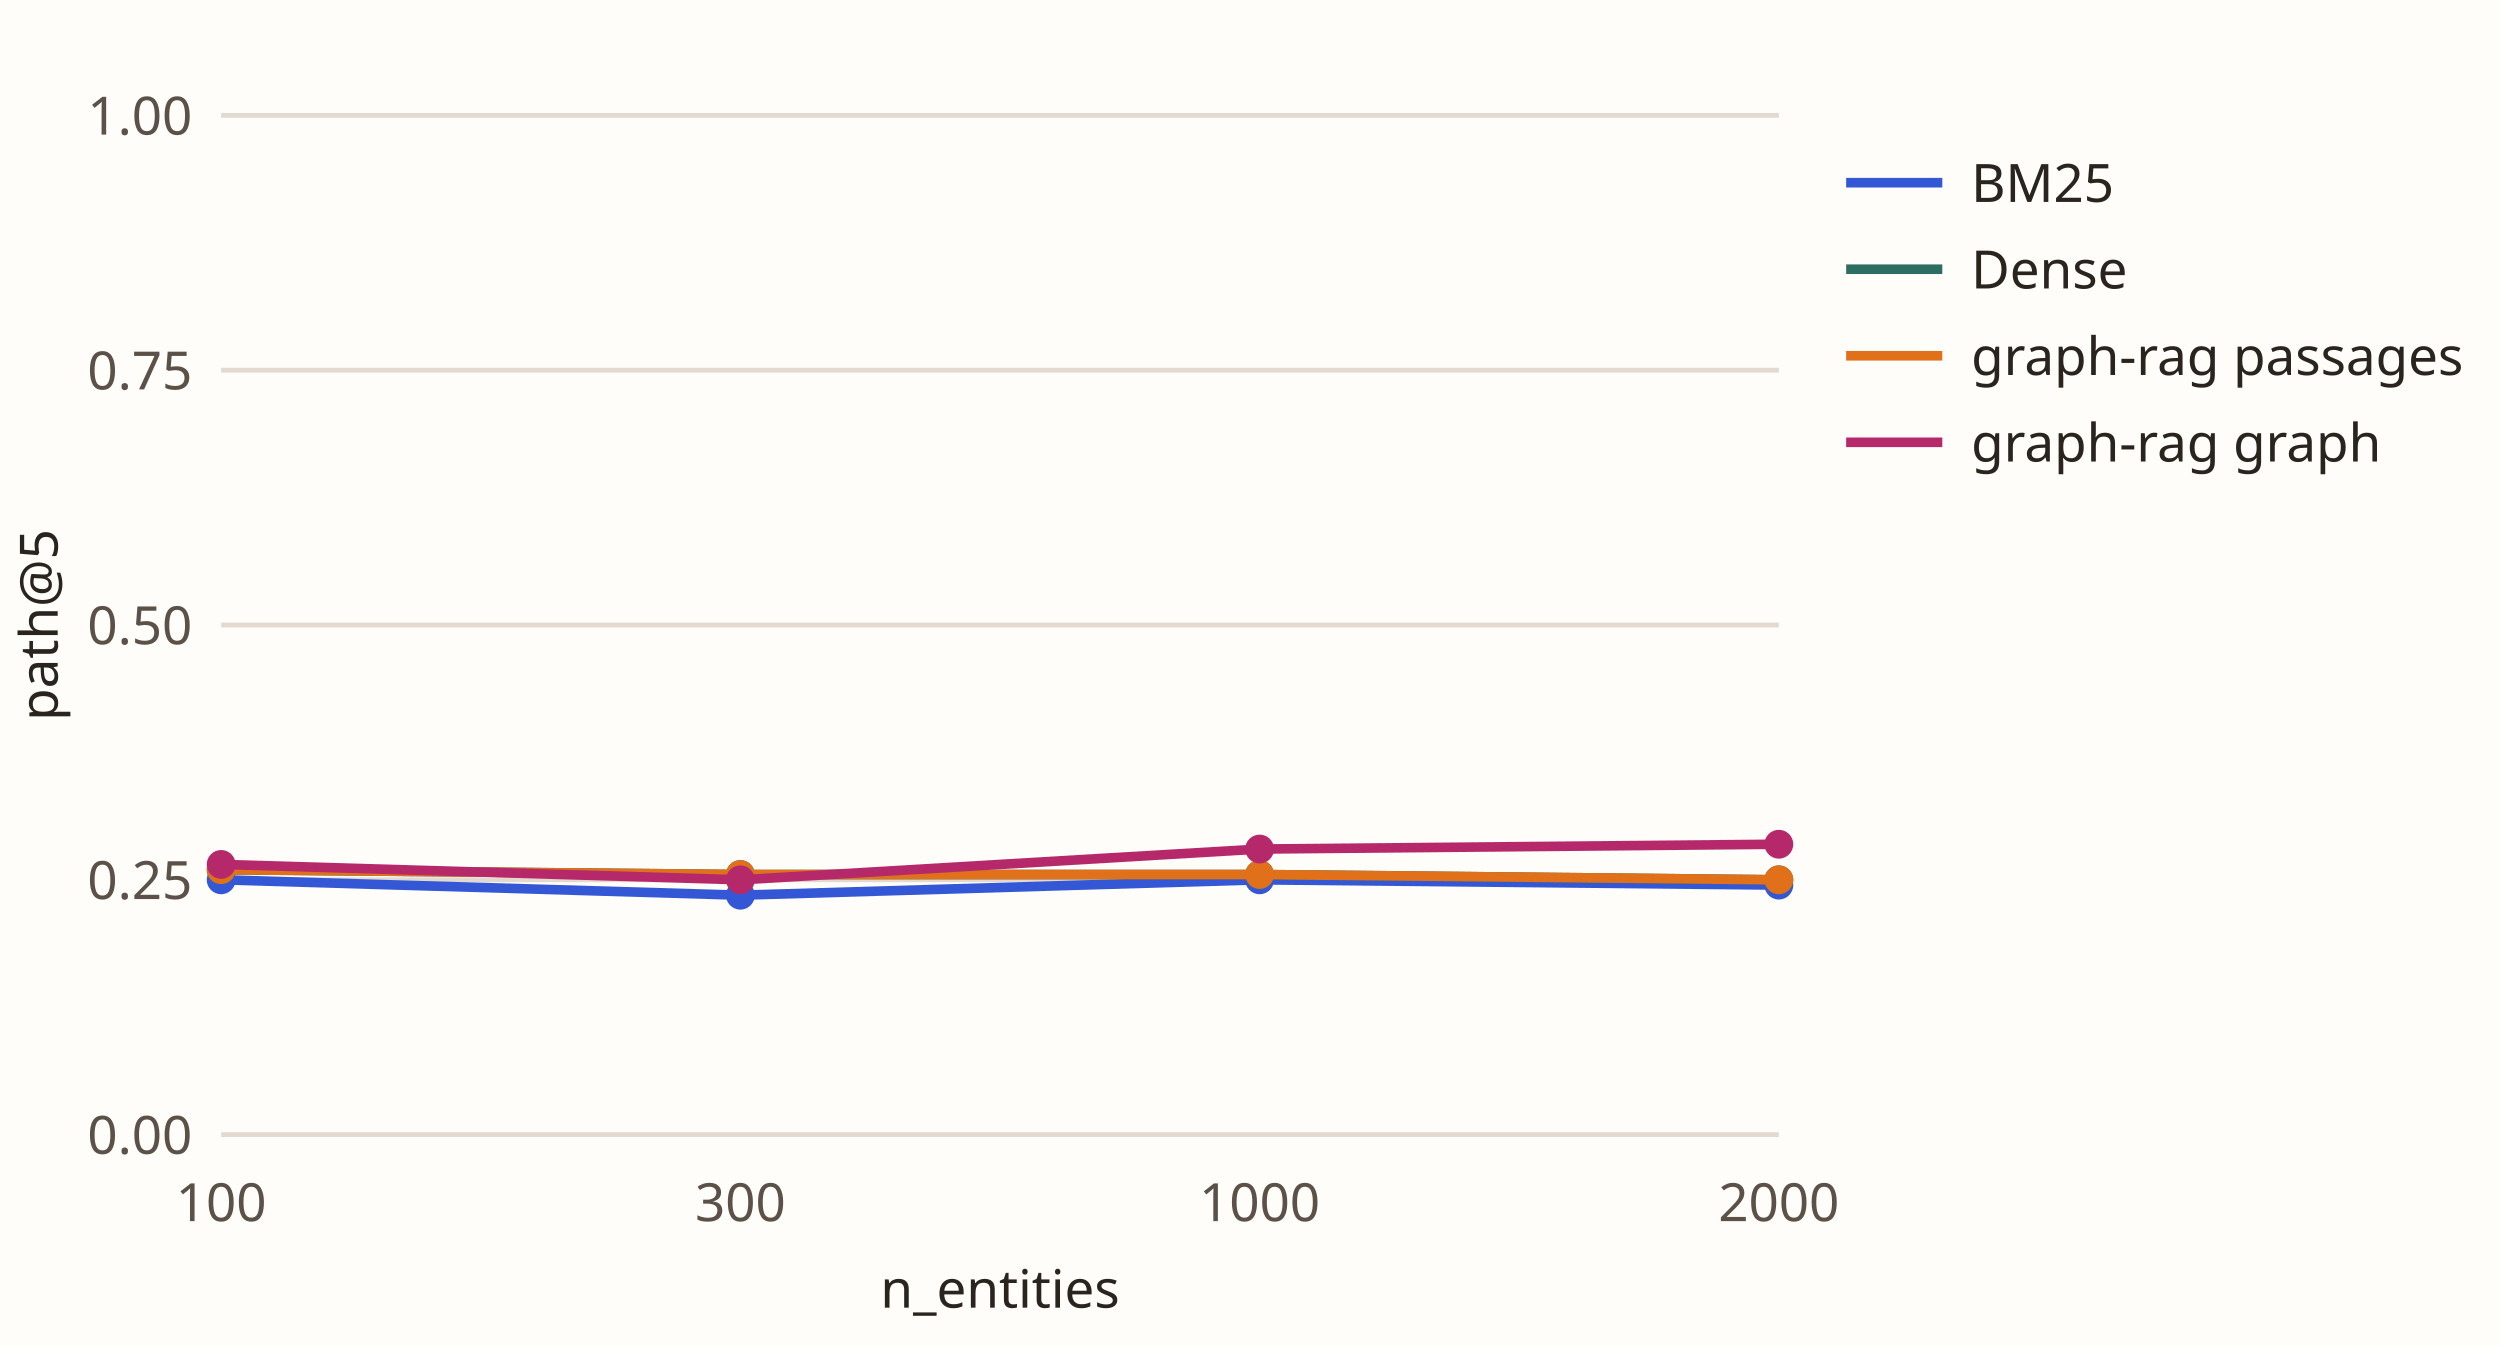
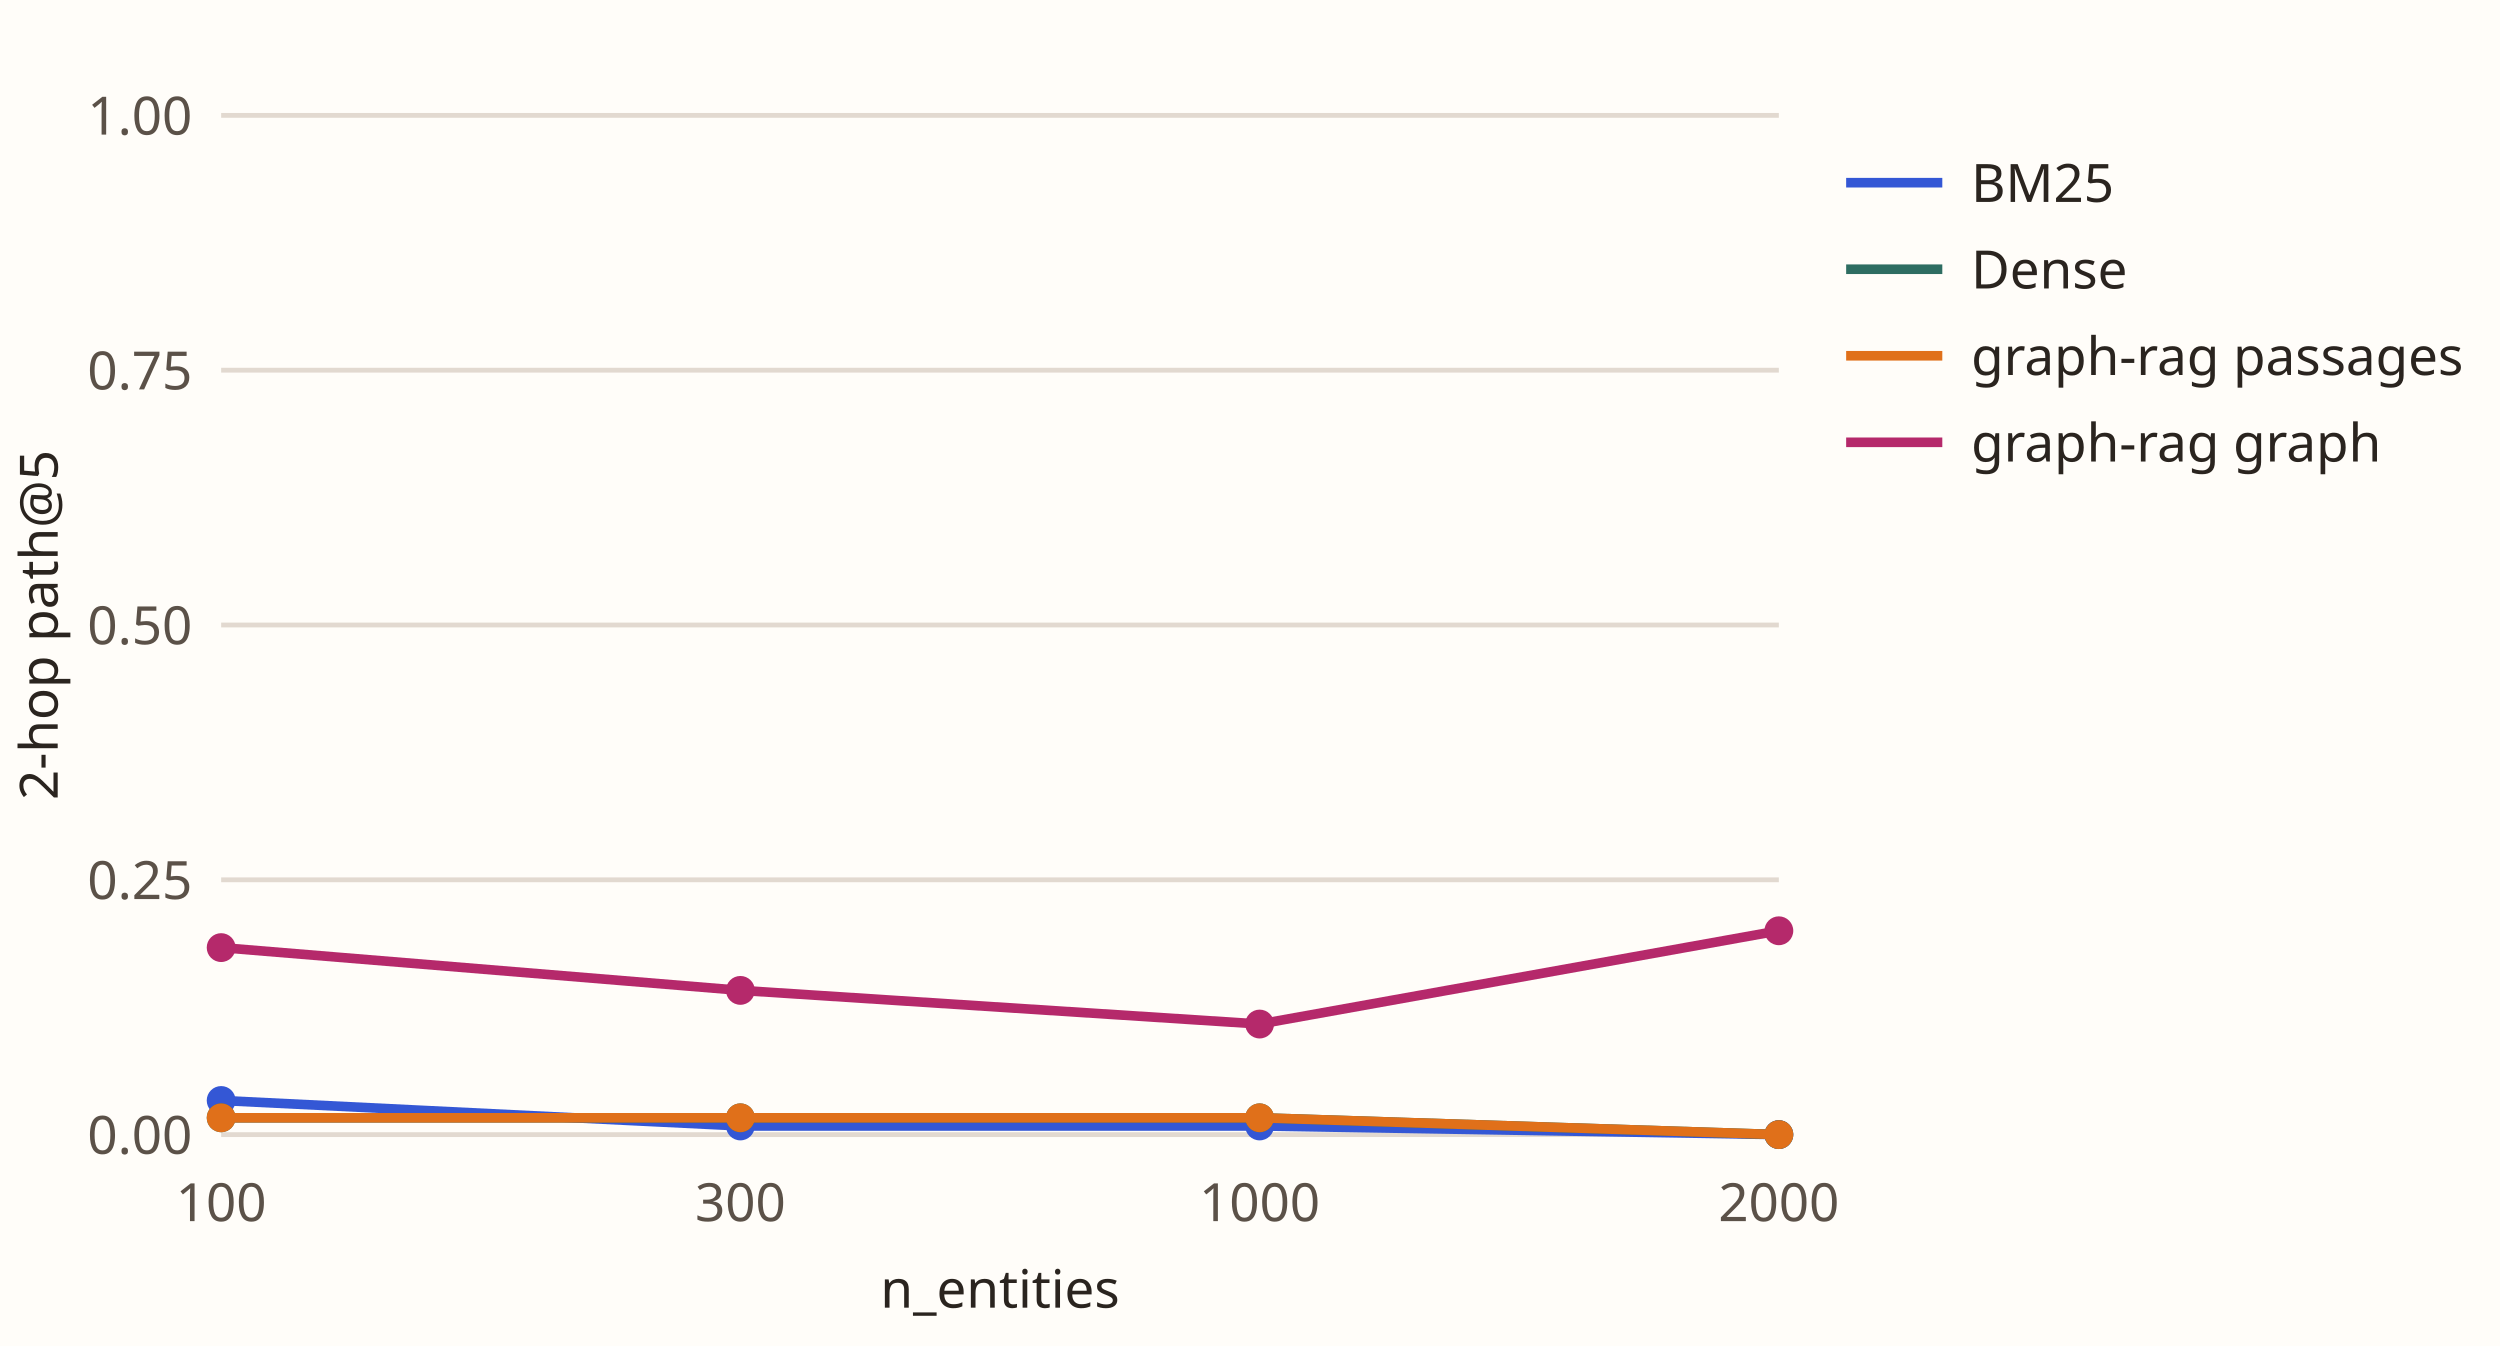
- <svg xmlns="http://www.w3.org/2000/svg" viewBox="0 0 520 280" role="img" aria-label="path@5 against n_entities" font-family="sans-serif" font-size="11">
+ <svg xmlns="http://www.w3.org/2000/svg" viewBox="0 0 520 280" role="img" aria-label="2-hop path@5 against n_entities" font-family="sans-serif" font-size="11">
  <rect width="520" height="280" fill="#fffdf9" />
  <line x1="46" x2="370" y1="236.0" y2="236.0" stroke="#e2d9d0" />
  <text x="40" y="240.0" text-anchor="end" fill="#5b5148">0.00</text>
  <line x1="46" x2="370" y1="183.0" y2="183.0" stroke="#e2d9d0" />
  <text x="40" y="187.0" text-anchor="end" fill="#5b5148">0.25</text>
  <line x1="46" x2="370" y1="130.0" y2="130.0" stroke="#e2d9d0" />
  <text x="40" y="134.0" text-anchor="end" fill="#5b5148">0.50</text>
  <line x1="46" x2="370" y1="77.0" y2="77.0" stroke="#e2d9d0" />
  <text x="40" y="81.0" text-anchor="end" fill="#5b5148">0.75</text>
  <line x1="46" x2="370" y1="24.0" y2="24.0" stroke="#e2d9d0" />
  <text x="40" y="28.0" text-anchor="end" fill="#5b5148">1.00</text>
  <text x="46.0" y="254" text-anchor="middle" fill="#5b5148">100</text>
  <text x="154.0" y="254" text-anchor="middle" fill="#5b5148">300</text>
  <text x="262.0" y="254" text-anchor="middle" fill="#5b5148">1000</text>
  <text x="370.0" y="254" text-anchor="middle" fill="#5b5148">2000</text>
  <text x="208.0" y="272" text-anchor="middle" fill="#2a241f">n_entities</text>
-   <text x="12" y="130.0" transform="rotate(-90 12 130.0)" text-anchor="middle" fill="#2a241f">path@5</text>
-   <polyline fill="none" stroke="#3457d5" stroke-width="2" points="46.0,183.0 154.0,186.2 262.0,183.0 370.0,184.1" />
-   <circle cx="46.0" cy="183.0" r="3" fill="#3457d5" />
-   <circle cx="154.0" cy="186.2" r="3" fill="#3457d5" />
-   <circle cx="262.0" cy="183.0" r="3" fill="#3457d5" />
-   <circle cx="370.0" cy="184.1" r="3" fill="#3457d5" />
+   <text x="12" y="130.0" transform="rotate(-90 12 130.0)" text-anchor="middle" fill="#2a241f">2-hop path@5</text>
+   <polyline fill="none" stroke="#3457d5" stroke-width="2" points="46.0,228.9 154.0,234.2 262.0,234.2 370.0,236.0" />
+   <circle cx="46.0" cy="228.9" r="3" fill="#3457d5" />
+   <circle cx="154.0" cy="234.2" r="3" fill="#3457d5" />
+   <circle cx="262.0" cy="234.2" r="3" fill="#3457d5" />
+   <circle cx="370.0" cy="236.0" r="3" fill="#3457d5" />
  <line x1="384" x2="404" y1="38" y2="38" stroke="#3457d5" stroke-width="2" />
  <text x="410" y="42" fill="#2a241f">BM25</text>
-   <polyline fill="none" stroke="#2e6d62" stroke-width="2" points="46.0,180.9 154.0,181.9 262.0,181.9 370.0,183.0" />
-   <circle cx="46.0" cy="180.9" r="3" fill="#2e6d62" />
-   <circle cx="154.0" cy="181.9" r="3" fill="#2e6d62" />
-   <circle cx="262.0" cy="181.9" r="3" fill="#2e6d62" />
-   <circle cx="370.0" cy="183.0" r="3" fill="#2e6d62" />
+   <polyline fill="none" stroke="#2e6d62" stroke-width="2" points="46.0,232.5 154.0,232.5 262.0,232.5 370.0,236.0" />
+   <circle cx="46.0" cy="232.5" r="3" fill="#2e6d62" />
+   <circle cx="154.0" cy="232.5" r="3" fill="#2e6d62" />
+   <circle cx="262.0" cy="232.5" r="3" fill="#2e6d62" />
+   <circle cx="370.0" cy="236.0" r="3" fill="#2e6d62" />
  <line x1="384" x2="404" y1="56" y2="56" stroke="#2e6d62" stroke-width="2" />
  <text x="410" y="60" fill="#2a241f">Dense</text>
-   <polyline fill="none" stroke="#e0701a" stroke-width="2" points="46.0,180.9 154.0,181.9 262.0,181.9 370.0,183.0" />
-   <circle cx="46.0" cy="180.9" r="3" fill="#e0701a" />
-   <circle cx="154.0" cy="181.9" r="3" fill="#e0701a" />
-   <circle cx="262.0" cy="181.9" r="3" fill="#e0701a" />
-   <circle cx="370.0" cy="183.0" r="3" fill="#e0701a" />
+   <polyline fill="none" stroke="#e0701a" stroke-width="2" points="46.0,232.5 154.0,232.5 262.0,232.5 370.0,236.0" />
+   <circle cx="46.0" cy="232.5" r="3" fill="#e0701a" />
+   <circle cx="154.0" cy="232.5" r="3" fill="#e0701a" />
+   <circle cx="262.0" cy="232.5" r="3" fill="#e0701a" />
+   <circle cx="370.0" cy="236.0" r="3" fill="#e0701a" />
  <line x1="384" x2="404" y1="74" y2="74" stroke="#e0701a" stroke-width="2" />
  <text x="410" y="78" fill="#2a241f">graph-rag passages</text>
-   <polyline fill="none" stroke="#b5296b" stroke-width="2" points="46.0,179.8 154.0,183.0 262.0,176.6 370.0,175.6" />
-   <circle cx="46.0" cy="179.8" r="3" fill="#b5296b" />
-   <circle cx="154.0" cy="183.0" r="3" fill="#b5296b" />
-   <circle cx="262.0" cy="176.6" r="3" fill="#b5296b" />
-   <circle cx="370.0" cy="175.6" r="3" fill="#b5296b" />
+   <polyline fill="none" stroke="#b5296b" stroke-width="2" points="46.0,197.1 154.0,206.0 262.0,213.0 370.0,193.6" />
+   <circle cx="46.0" cy="197.1" r="3" fill="#b5296b" />
+   <circle cx="154.0" cy="206.0" r="3" fill="#b5296b" />
+   <circle cx="262.0" cy="213.0" r="3" fill="#b5296b" />
+   <circle cx="370.0" cy="193.6" r="3" fill="#b5296b" />
  <line x1="384" x2="404" y1="92" y2="92" stroke="#b5296b" stroke-width="2" />
  <text x="410" y="96" fill="#2a241f">graph-rag graph</text>
</svg>
